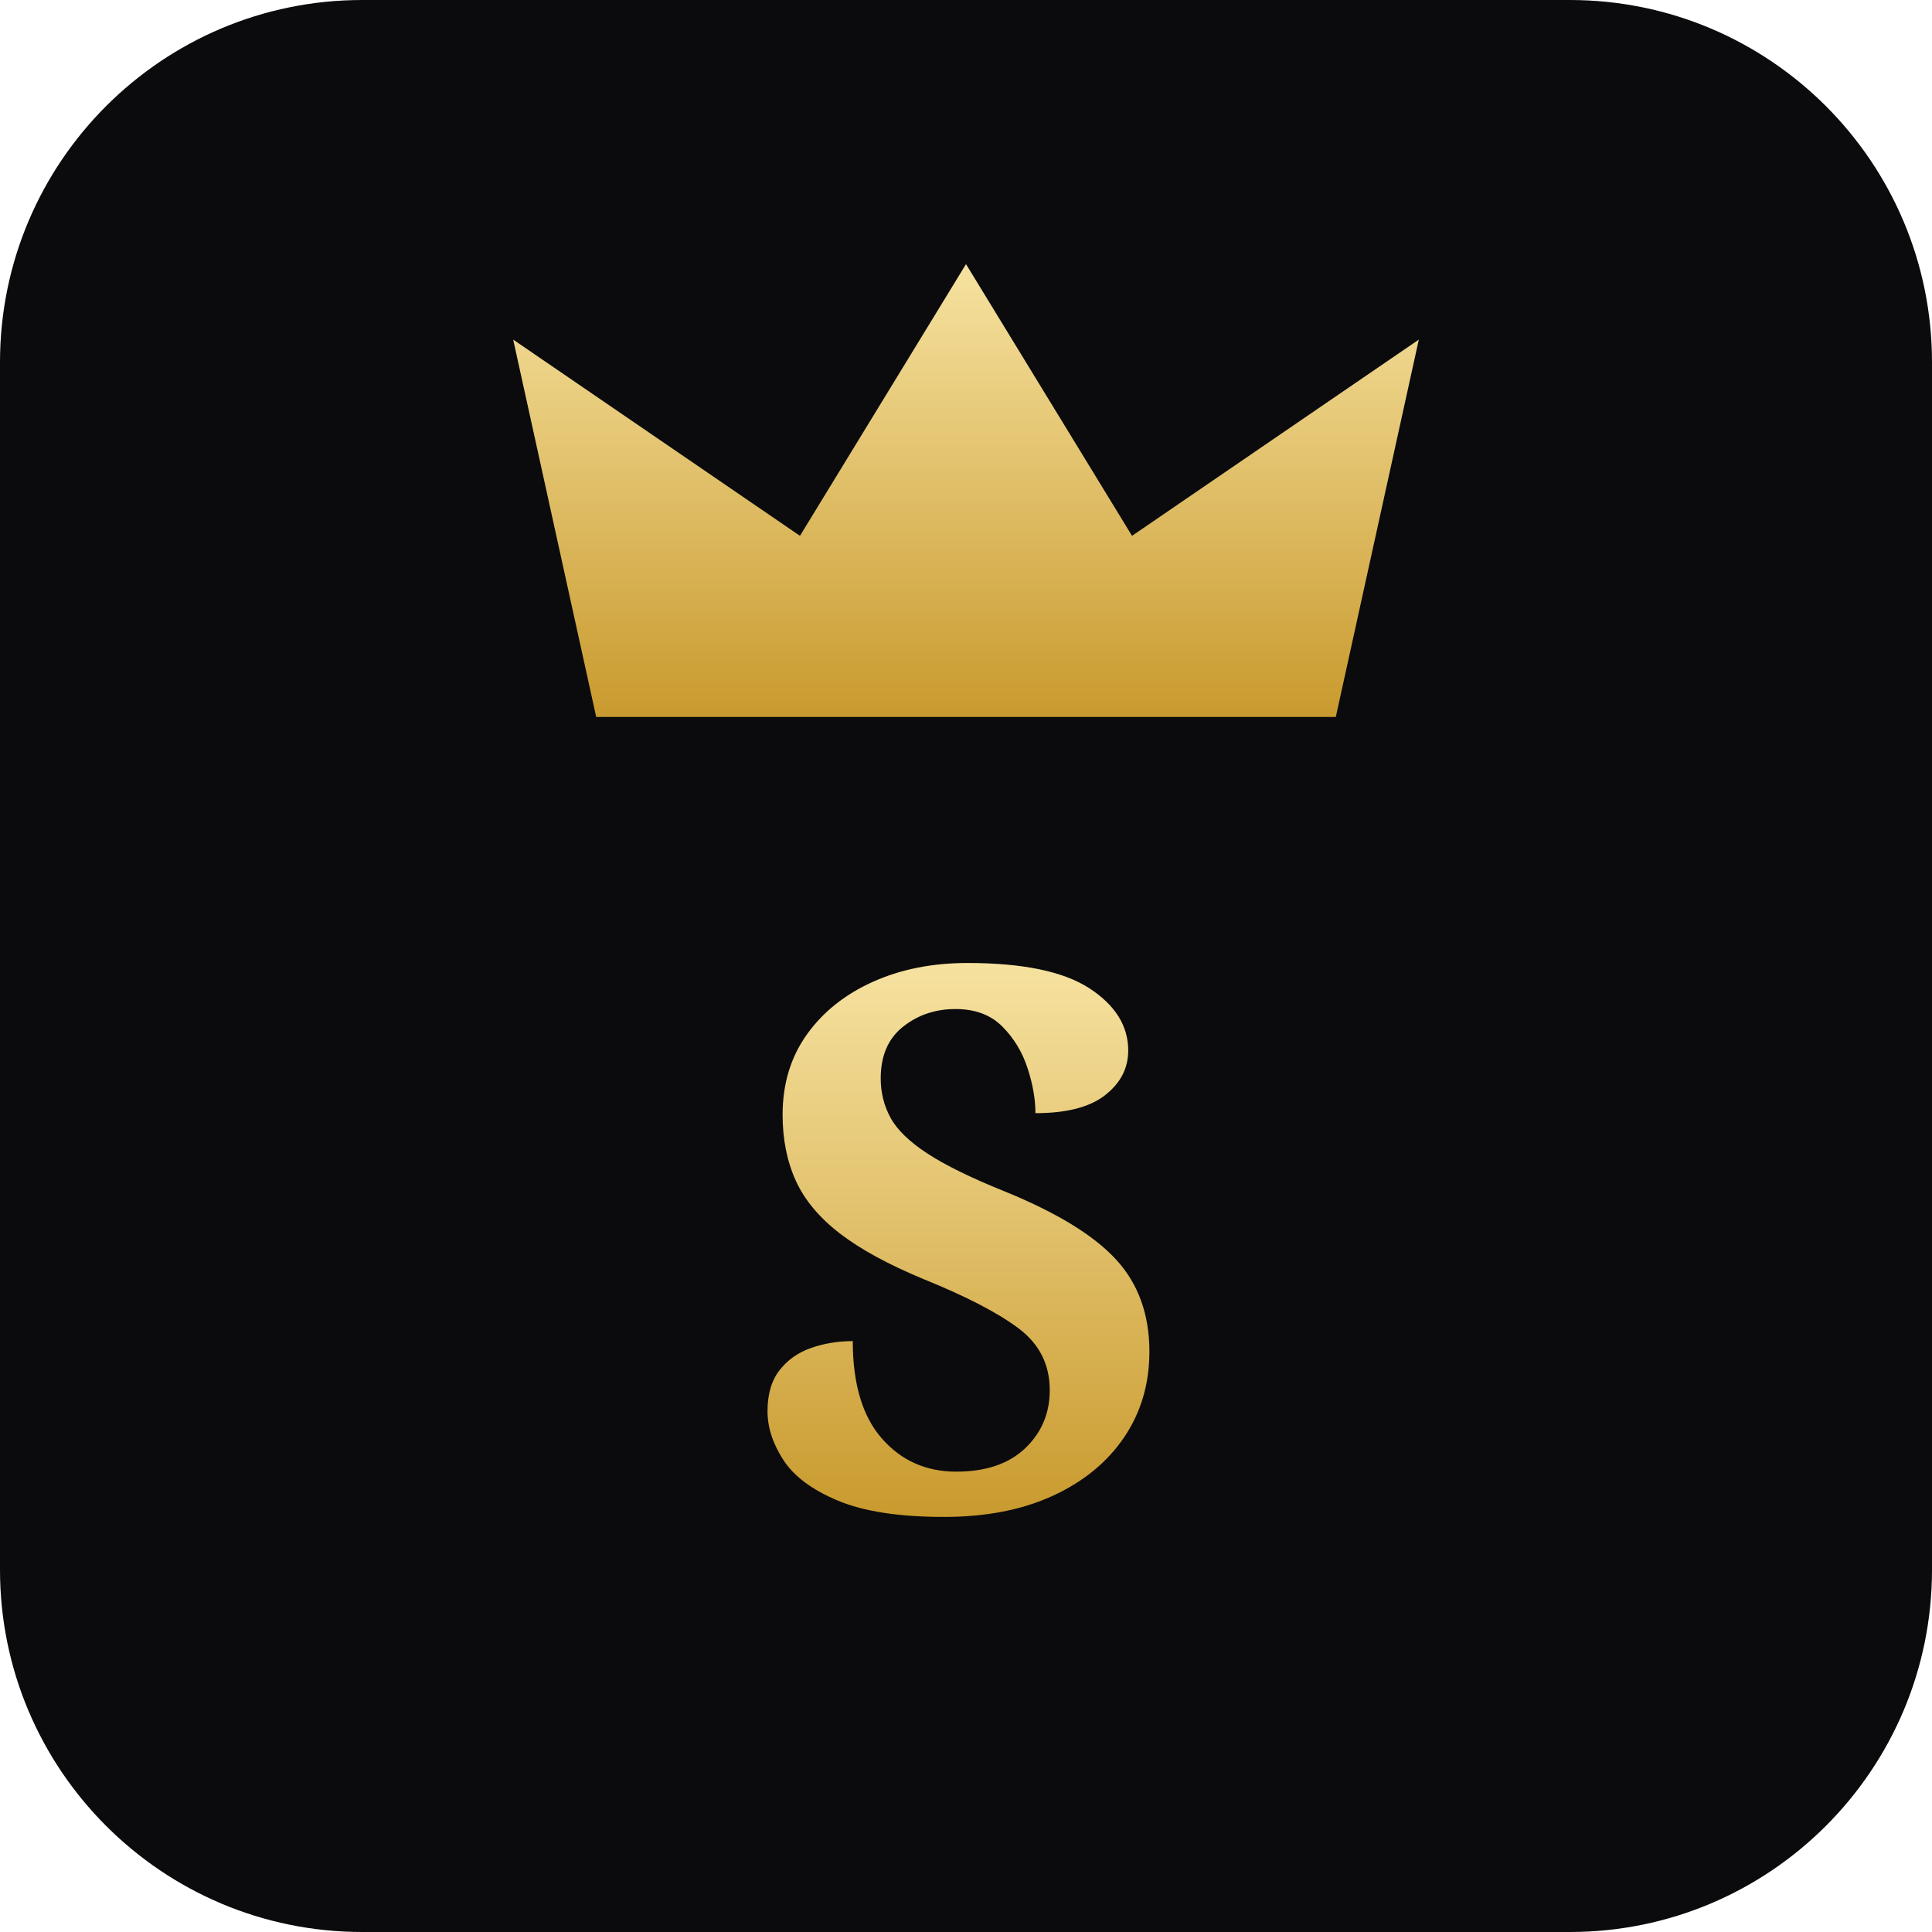
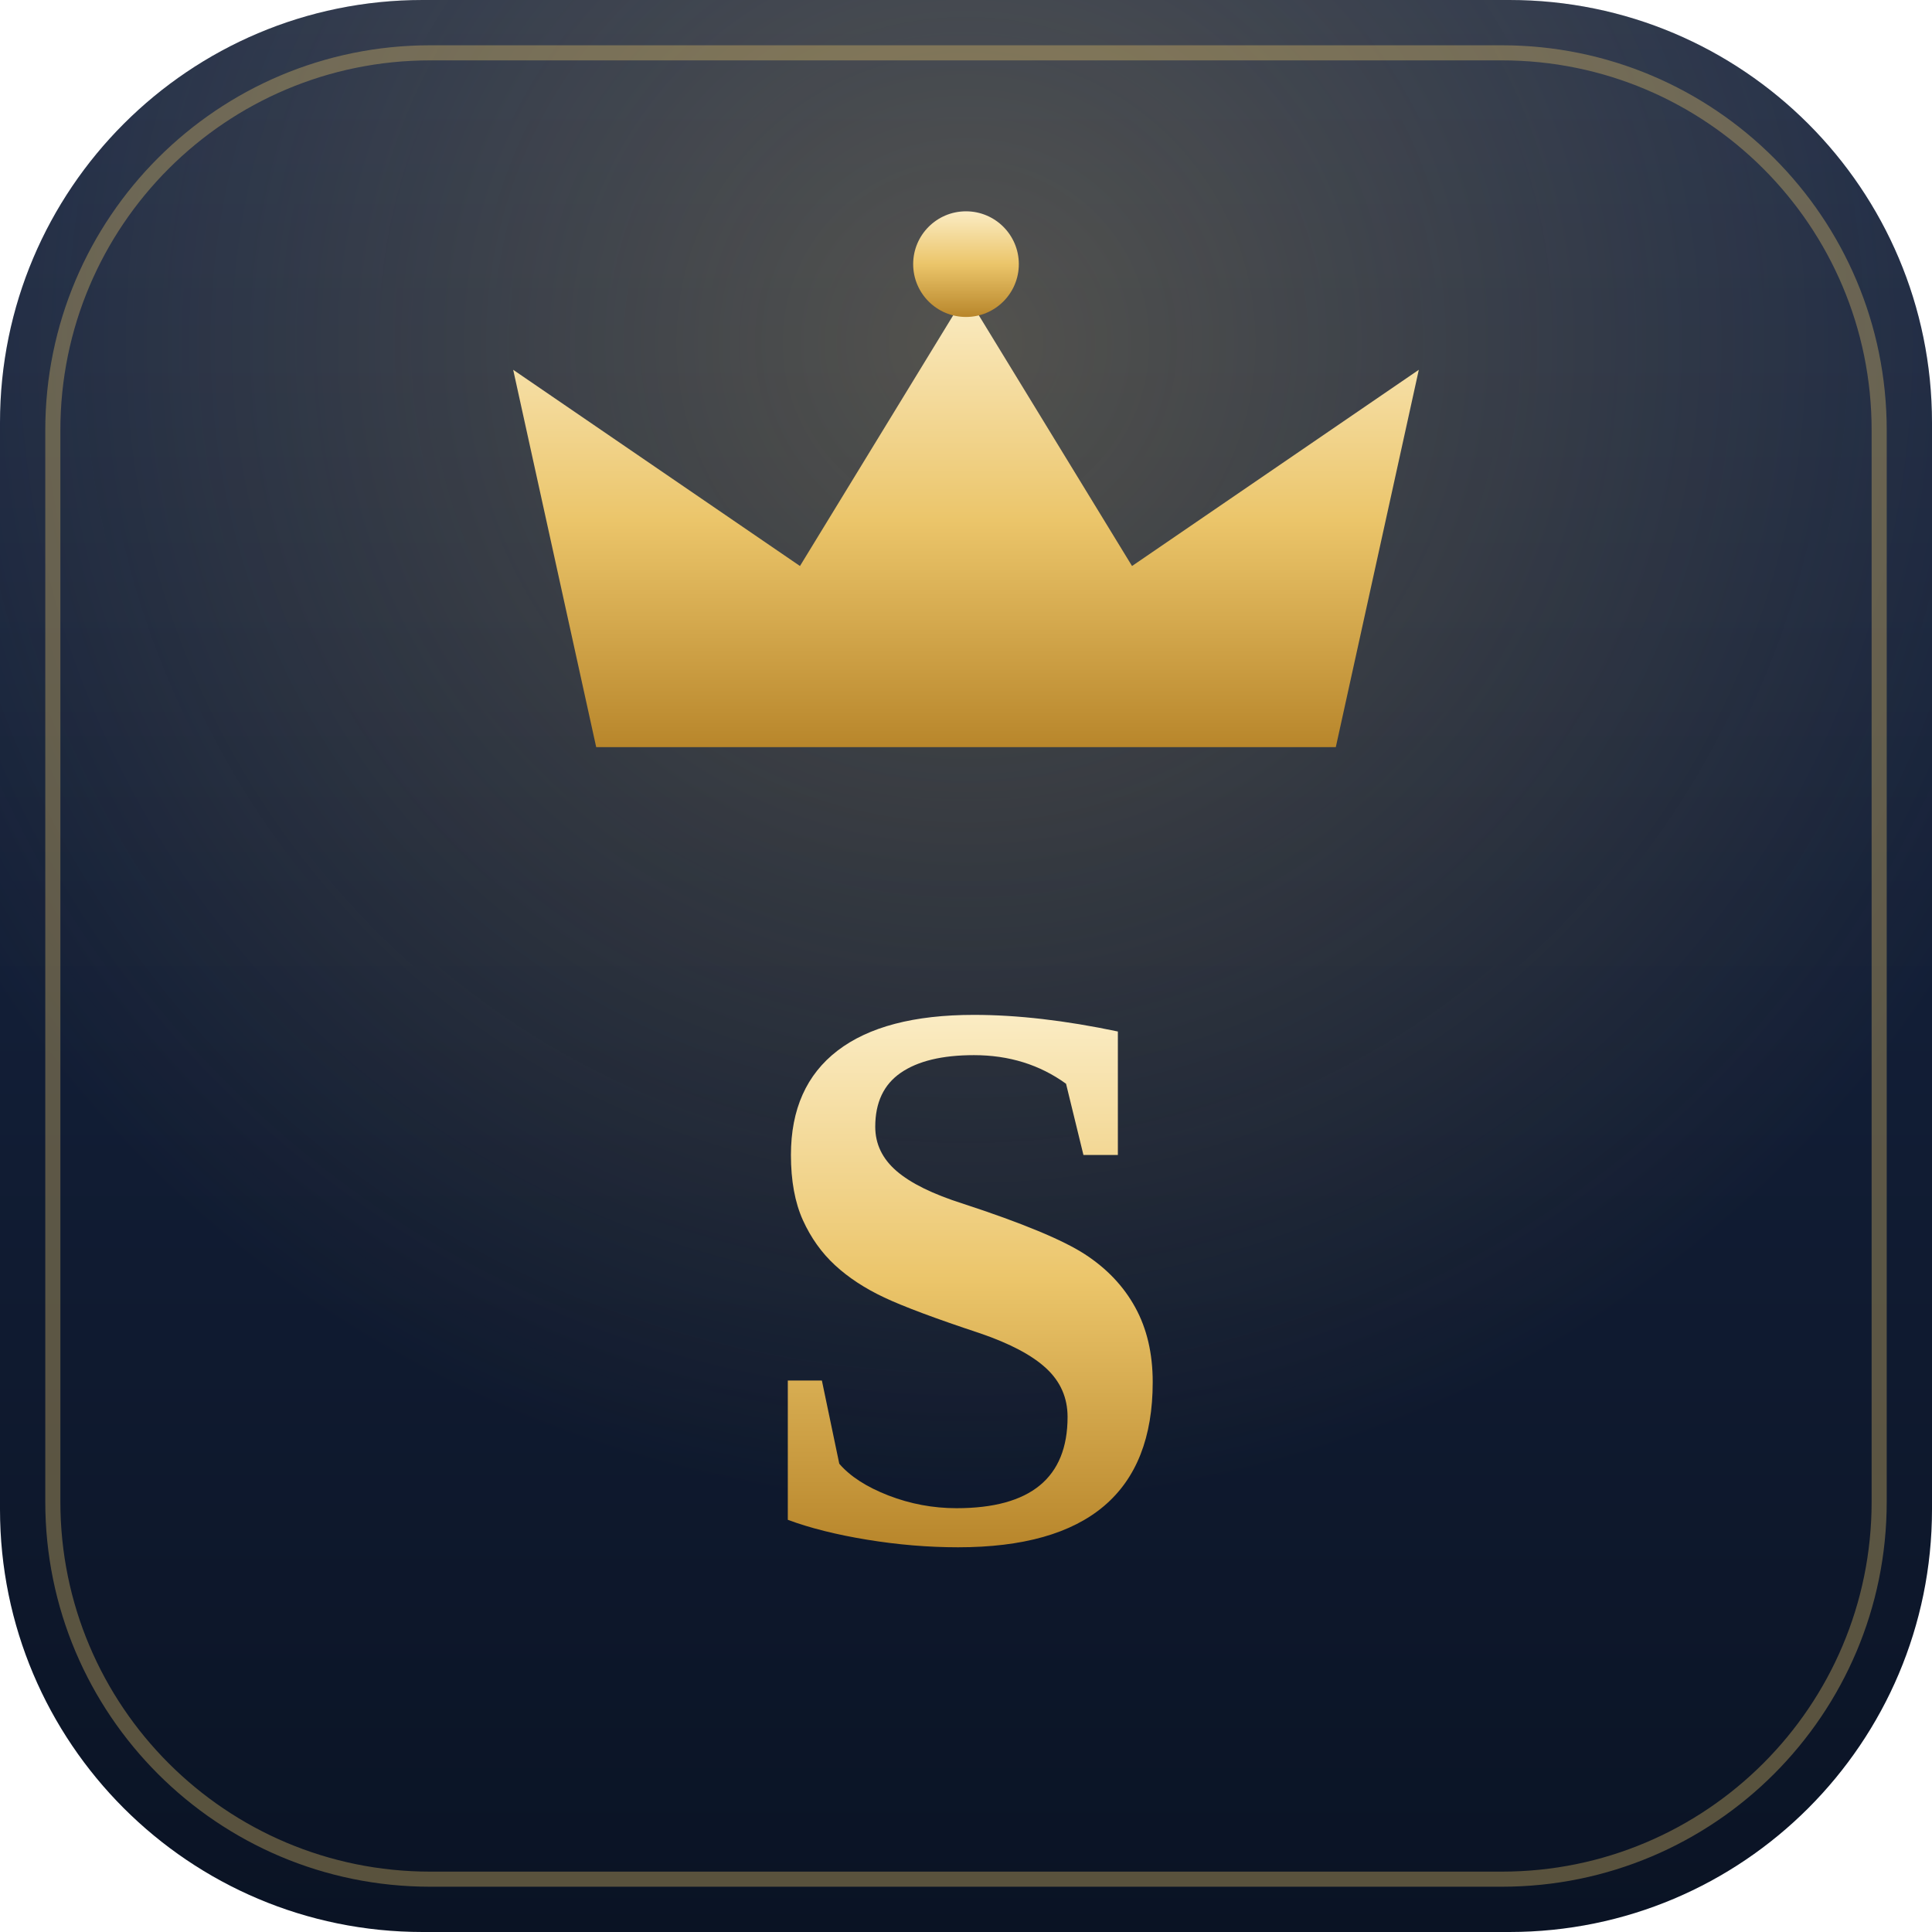
<svg xmlns="http://www.w3.org/2000/svg" viewBox="0 0 512 512">
  <defs>
+     <linearGradient id="bg" x1="0" y1="0" x2="0" y2="1">
+       <stop offset="0" stop-color="#1b2a4a" />
+       <stop offset="1" stop-color="#0a1324" />
+     </linearGradient>
+     <radialGradient id="glow" cx="0.5" cy="0.18" r="0.6">
+       <stop offset="0" stop-color="#ebc56a" stop-opacity="0.28" />
+       <stop offset="1" stop-color="#ebc56a" stop-opacity="0" />
+     </radialGradient>
    <linearGradient id="g" x1="0" y1="0" x2="0" y2="1">
-       <stop offset="0" stop-color="#f6e2a0" />
-       <stop offset="1" stop-color="#c99a2e" />
+       <stop offset="0" stop-color="#fbecc4" />
+       <stop offset="0.5" stop-color="#ebc56a" />
+       <stop offset="1" stop-color="#b8862b" />
    </linearGradient>
  </defs>
-   <rect width="512" height="512" rx="96" fill="#0b0b0d" />
-   <path d="M256 70l44 72 76-52-22 100H158l-22-100 76 52z" fill="url(#g)" />
-   <text x="256" y="400" text-anchor="middle" font-size="200" font-weight="800" font-family="Georgia, serif" fill="url(#g)">S</text>
+   <rect width="512" height="512" rx="112" fill="url(#bg)" />
+   <rect width="512" height="512" rx="112" fill="url(#glow)" />
+   <rect x="14" y="14" width="484" height="484" rx="100" fill="none" stroke="#ebc56a" stroke-opacity="0.35" stroke-width="4" />
+   <path d="M256 78l44 72 76-52-22 100H158l-22-100 76 52z" fill="url(#g)" />
+   <circle cx="256" cy="70" r="14" fill="url(#g)" />
+   <text x="256" y="408" text-anchor="middle" font-size="210" font-weight="800" font-family="Georgia, 'Times New Roman', serif" fill="url(#g)">S</text>
</svg>
